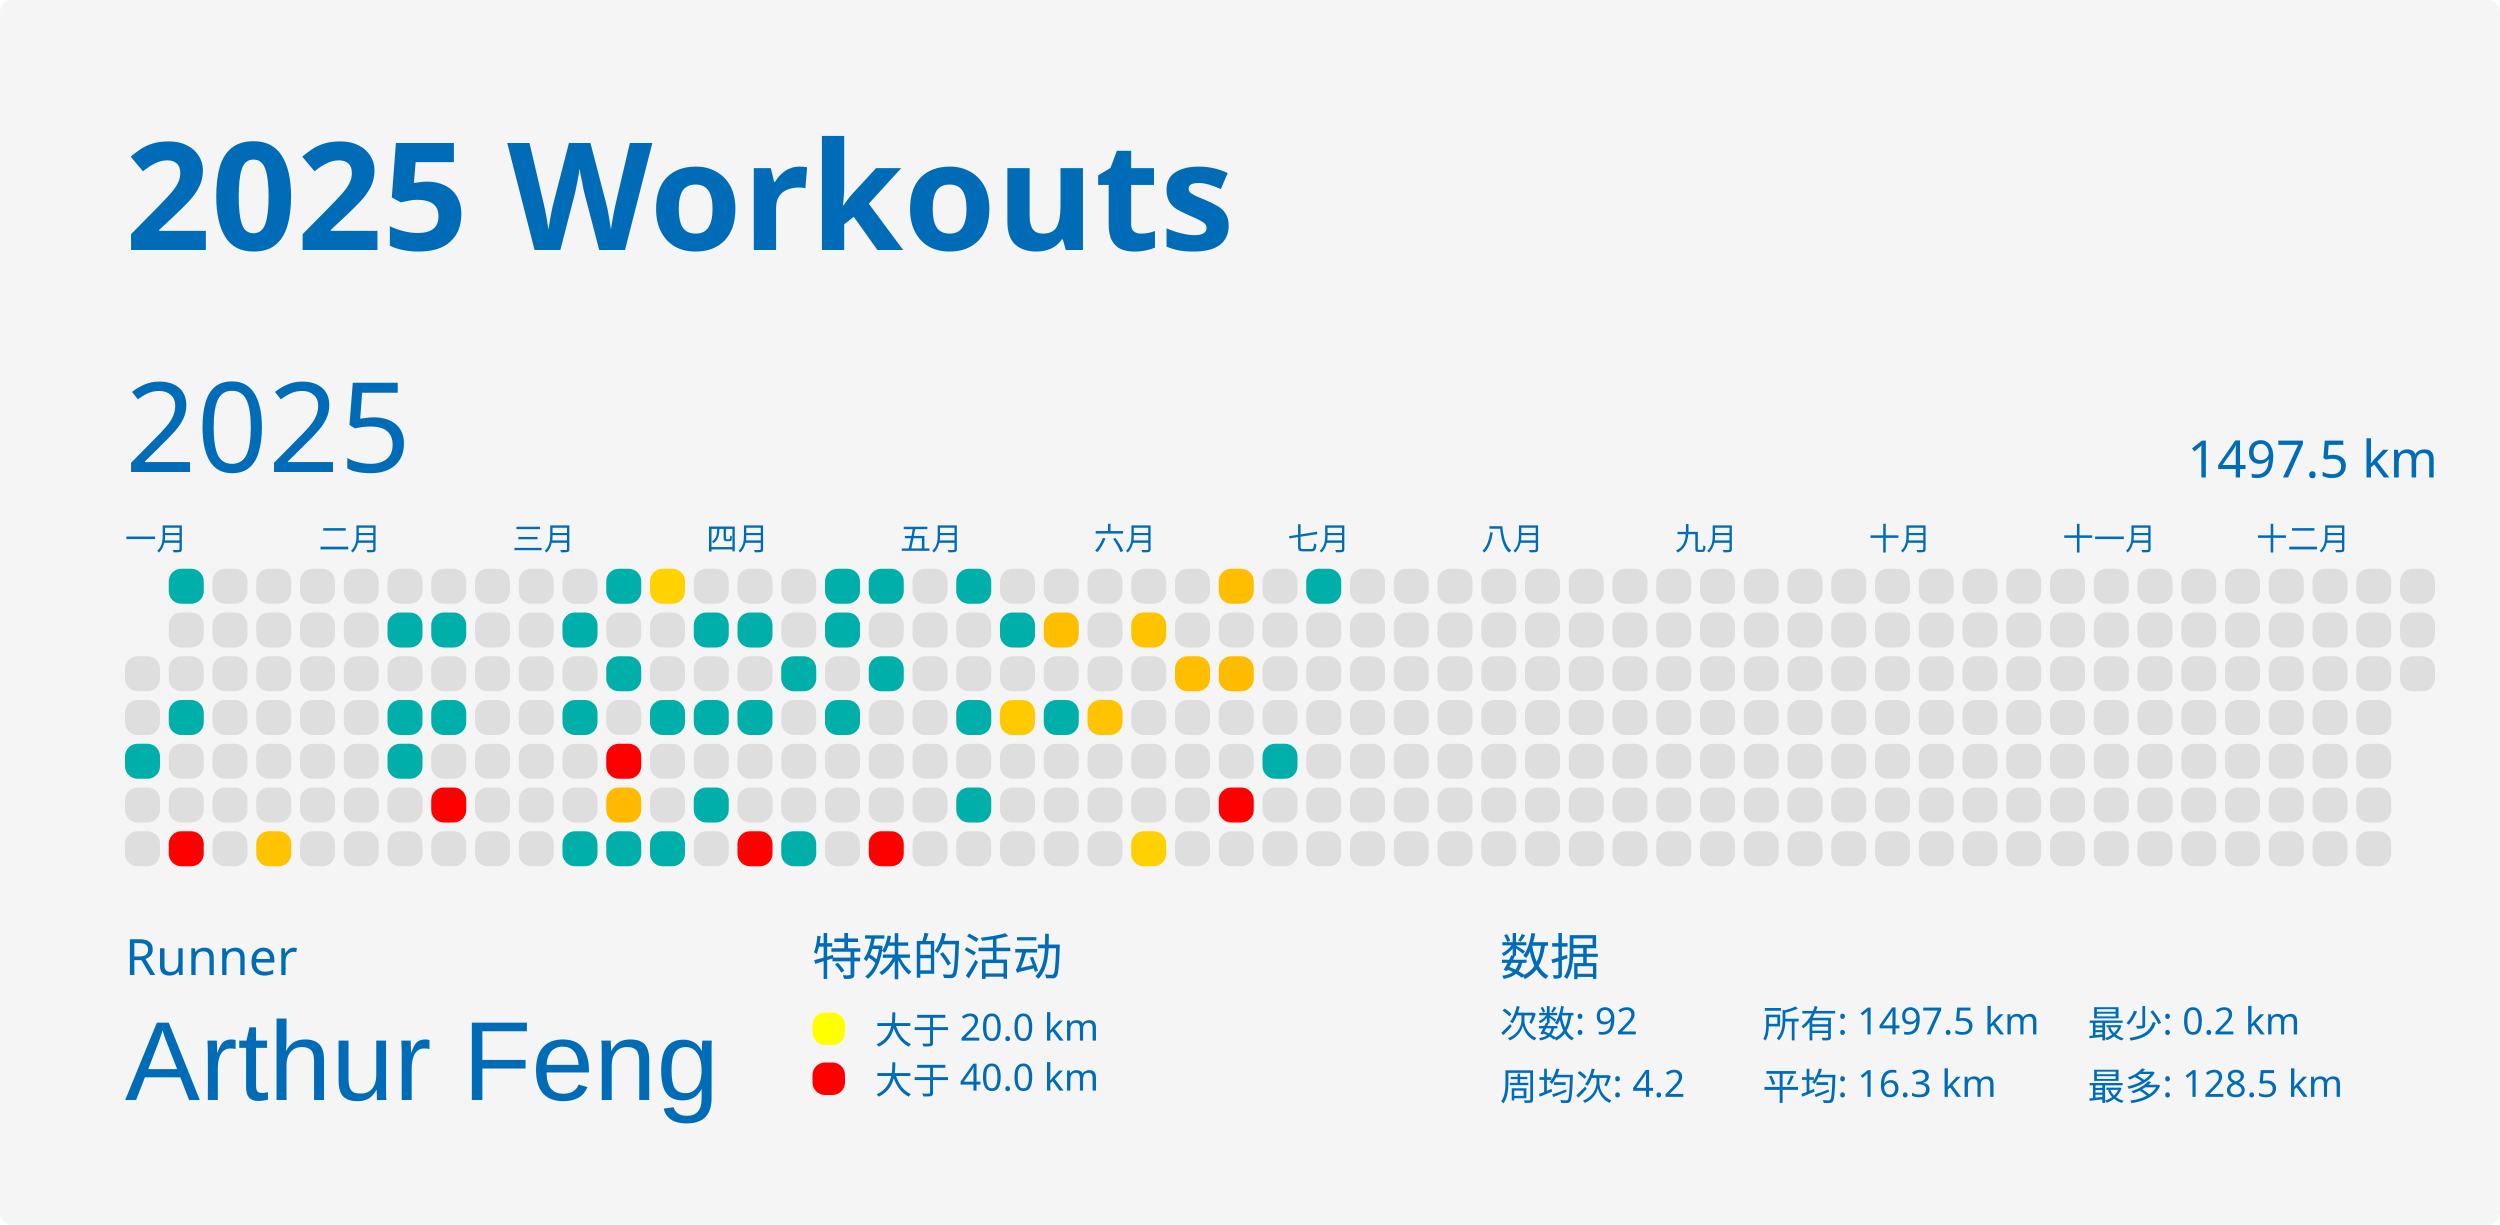
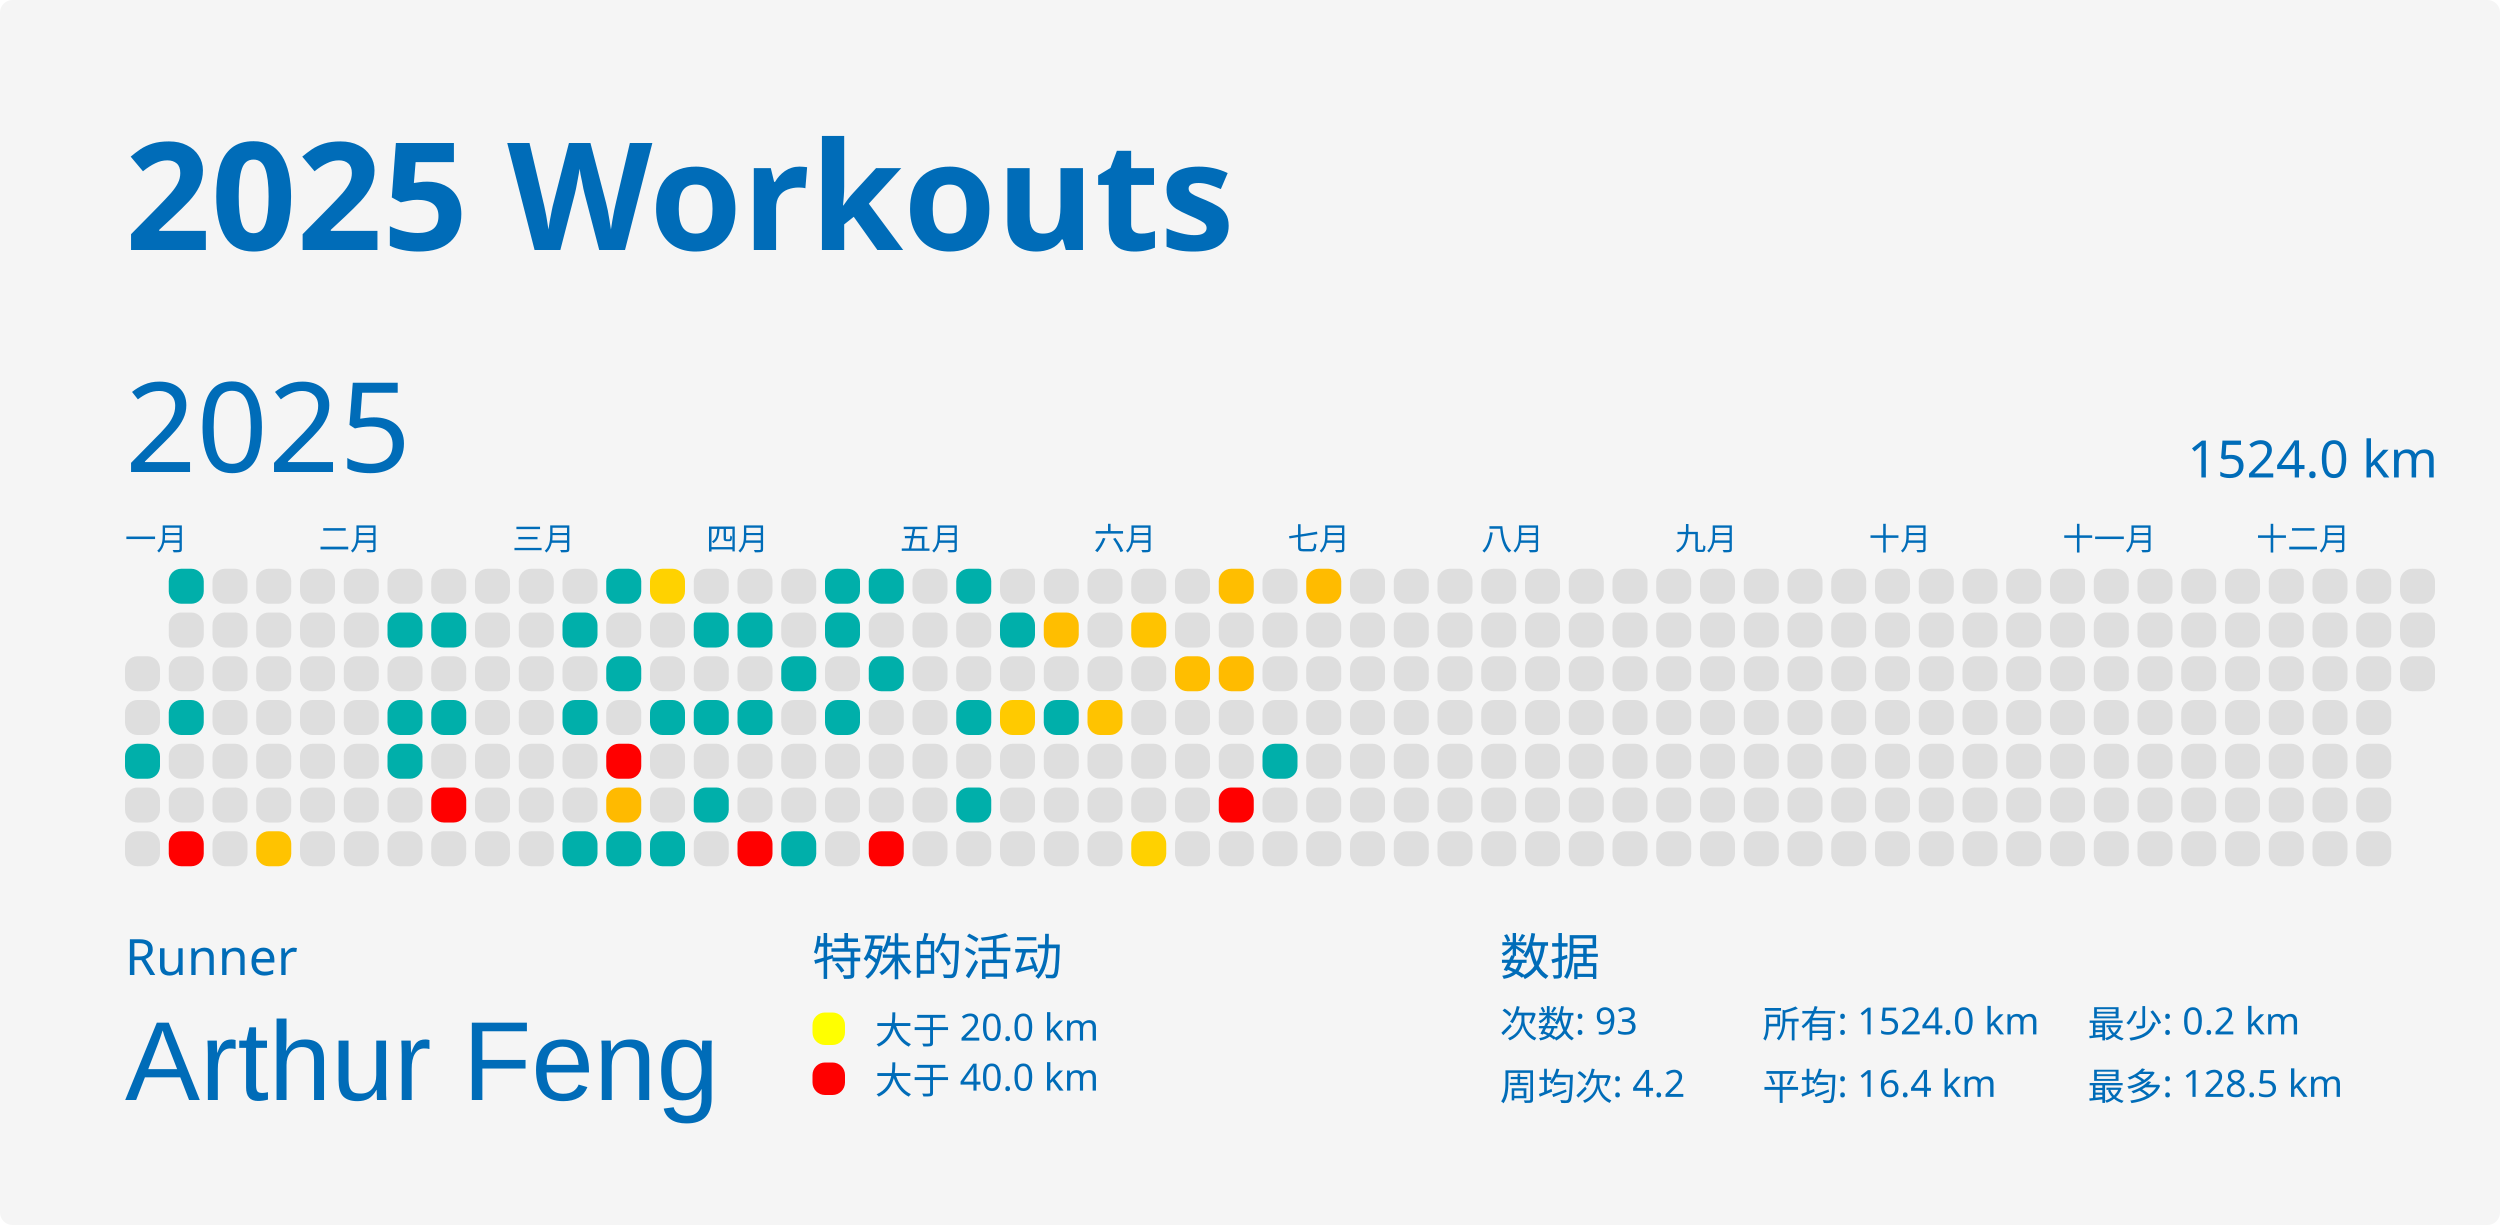
<svg xmlns="http://www.w3.org/2000/svg" baseProfile="full" height="98mm" version="1.1" viewBox="0,0,200,98" width="200mm">
  <defs />
  <rect fill="#f5f5f5" height="98" rx="1" ry="1" width="200" x="0" y="0" />
  <text fill="#006cb8" style="font-size:12px; font-family:MGI-Regular; font-weight:bold;" x="10" y="20">2025 Workouts</text>
  <text fill="#006cb8" style="font-size:4px; font-family:MGI-Regular" x="10" y="78">Runner</text>
  <text fill="#006cb8" style="font-size:9px; font-family:Arial" x="10" y="88">Arthur Feng</text>
  <text fill="#006cb8" style="font-size:4px; font-family:MGI-Regular" x="65" y="78">特殊的活动</text>
  <rect fill="yellow" height="2.6" rx="1" ry="1" width="2.6" x="65" y="81" />
  <text fill="#006cb8" style="font-size:3px; font-family:MGI-Regular" x="70" y="83.5">大于 20.0 km</text>
  <rect fill="red" height="2.6" rx="1" ry="1" width="2.6" x="65" y="85" />
  <text fill="#006cb8" style="font-size:3px; font-family:MGI-Regular" x="70" y="87.5">大于 40.0 km</text>
  <text fill="#006cb8" style="font-size:4px; font-family:MGI-Regular" x="120" y="78">数据</text>
-   <text fill="#006cb8" style="font-size:3px; font-family:MGI-Regular" x="120" y="83">次数: 92</text>
+   <text fill="#006cb8" style="font-size:3px; font-family:MGI-Regular" x="120" y="83">次数: 93</text>
  <text fill="#006cb8" style="font-size:3px; font-family:MGI-Regular" x="120" y="88">周均次: 4.2</text>
-   <text fill="#006cb8" style="font-size:3px; font-family:MGI-Regular" x="141" y="83">所有: 1497.5 km</text>
-   <text fill="#006cb8" style="font-size:3px; font-family:MGI-Regular" x="141" y="88">平均: 16.3 km</text>
+   <text fill="#006cb8" style="font-size:3px; font-family:MGI-Regular" x="141" y="83">所有: 1524.0 km</text>
+   <text fill="#006cb8" style="font-size:3px; font-family:MGI-Regular" x="141" y="88">平均: 16.4 km</text>
  <text fill="#006cb8" style="font-size:3px; font-family:MGI-Regular" x="167" y="83">最少: 0.2 km</text>
  <text fill="#006cb8" style="font-size:3px; font-family:MGI-Regular" x="167" y="88">最多: 128.5 km</text>
  <text dominant-baseline="hanging" fill="#006cb8" style="font-size:10.0px; font-family:MGI-Regular;" x="10" y="30">2025</text>
-   <text dominant-baseline="hanging" fill="#006cb8" style="font-size:4.125px; font-family:MGI-Regular;" x="175" y="35">1497.5 km</text>
+   <text dominant-baseline="hanging" fill="#006cb8" style="font-size:4.125px; font-family:MGI-Regular;" x="175" y="35">1524.0 km</text>
  <text fill="#006cb8" style="font-size:2.5px; font-family:MGI-Regular" x="10.0" y="44">一月</text>
  <text fill="#006cb8" style="font-size:2.5px; font-family:MGI-Regular" x="25.5" y="44">二月</text>
  <text fill="#006cb8" style="font-size:2.5px; font-family:MGI-Regular" x="41.0" y="44">三月</text>
  <text fill="#006cb8" style="font-size:2.5px; font-family:MGI-Regular" x="56.5" y="44">四月</text>
  <text fill="#006cb8" style="font-size:2.5px; font-family:MGI-Regular" x="72.0" y="44">五月</text>
  <text fill="#006cb8" style="font-size:2.5px; font-family:MGI-Regular" x="87.5" y="44">六月</text>
  <text fill="#006cb8" style="font-size:2.5px; font-family:MGI-Regular" x="103.0" y="44">七月</text>
  <text fill="#006cb8" style="font-size:2.5px; font-family:MGI-Regular" x="118.5" y="44">八月</text>
  <text fill="#006cb8" style="font-size:2.5px; font-family:MGI-Regular" x="134.0" y="44">九月</text>
  <text fill="#006cb8" style="font-size:2.5px; font-family:MGI-Regular" x="149.5" y="44">十月</text>
  <text fill="#006cb8" style="font-size:2.5px; font-family:MGI-Regular" x="165.0" y="44">十一月</text>
  <text fill="#006cb8" style="font-size:2.5px; font-family:MGI-Regular" x="180.5" y="44">十二月</text>
  <rect fill="#dedede" height="2.8" rx="1" ry="1" width="2.8" x="10.0" y="52.5" />
  <rect fill="#dedede" height="2.8" rx="1" ry="1" width="2.8" x="10.0" y="56.0" />
  <rect fill="#00afaa" height="2.8" rx="1" ry="1" width="2.8" x="10.0" y="59.5" />
  <rect fill="#dedede" height="2.8" rx="1" ry="1" width="2.8" x="10.0" y="63.0" />
  <rect fill="#dedede" height="2.8" rx="1" ry="1" width="2.8" x="10.0" y="66.5" />
  <rect fill="#00afaa" height="2.8" rx="1" ry="1" width="2.8" x="13.5" y="45.5" />
  <rect fill="#dedede" height="2.8" rx="1" ry="1" width="2.8" x="13.5" y="49.0" />
  <rect fill="#dedede" height="2.8" rx="1" ry="1" width="2.8" x="13.5" y="52.5" />
  <rect fill="#00afaa" height="2.8" rx="1" ry="1" width="2.8" x="13.5" y="56.0" />
  <rect fill="#dedede" height="2.8" rx="1" ry="1" width="2.8" x="13.5" y="59.5" />
  <rect fill="#dedede" height="2.8" rx="1" ry="1" width="2.8" x="13.5" y="63.0" />
  <rect fill="red" height="2.8" rx="1" ry="1" width="2.8" x="13.5" y="66.5" />
  <rect fill="#dedede" height="2.8" rx="1" ry="1" width="2.8" x="17.0" y="45.5" />
  <rect fill="#dedede" height="2.8" rx="1" ry="1" width="2.8" x="17.0" y="49.0" />
  <rect fill="#dedede" height="2.8" rx="1" ry="1" width="2.8" x="17.0" y="52.5" />
  <rect fill="#dedede" height="2.8" rx="1" ry="1" width="2.8" x="17.0" y="56.0" />
  <rect fill="#dedede" height="2.8" rx="1" ry="1" width="2.8" x="17.0" y="59.5" />
  <rect fill="#dedede" height="2.8" rx="1" ry="1" width="2.8" x="17.0" y="63.0" />
  <rect fill="#dedede" height="2.8" rx="1" ry="1" width="2.8" x="17.0" y="66.5" />
  <rect fill="#dedede" height="2.8" rx="1" ry="1" width="2.8" x="20.5" y="45.5" />
  <rect fill="#dedede" height="2.8" rx="1" ry="1" width="2.8" x="20.5" y="49.0" />
  <rect fill="#dedede" height="2.8" rx="1" ry="1" width="2.8" x="20.5" y="52.5" />
  <rect fill="#dedede" height="2.8" rx="1" ry="1" width="2.8" x="20.5" y="56.0" />
  <rect fill="#dedede" height="2.8" rx="1" ry="1" width="2.8" x="20.5" y="59.5" />
  <rect fill="#dedede" height="2.8" rx="1" ry="1" width="2.8" x="20.5" y="63.0" />
  <rect fill="#ffc300" height="2.8" rx="1" ry="1" width="2.8" x="20.5" y="66.5" />
  <rect fill="#dedede" height="2.8" rx="1" ry="1" width="2.8" x="24.0" y="45.5" />
  <rect fill="#dedede" height="2.8" rx="1" ry="1" width="2.8" x="24.0" y="49.0" />
  <rect fill="#dedede" height="2.8" rx="1" ry="1" width="2.8" x="24.0" y="52.5" />
  <rect fill="#dedede" height="2.8" rx="1" ry="1" width="2.8" x="24.0" y="56.0" />
  <rect fill="#dedede" height="2.8" rx="1" ry="1" width="2.8" x="24.0" y="59.5" />
  <rect fill="#dedede" height="2.8" rx="1" ry="1" width="2.8" x="24.0" y="63.0" />
  <rect fill="#dedede" height="2.8" rx="1" ry="1" width="2.8" x="24.0" y="66.5" />
  <rect fill="#dedede" height="2.8" rx="1" ry="1" width="2.8" x="27.5" y="45.5" />
  <rect fill="#dedede" height="2.8" rx="1" ry="1" width="2.8" x="27.5" y="49.0" />
  <rect fill="#dedede" height="2.8" rx="1" ry="1" width="2.8" x="27.5" y="52.5" />
  <rect fill="#dedede" height="2.8" rx="1" ry="1" width="2.8" x="27.5" y="56.0" />
  <rect fill="#dedede" height="2.8" rx="1" ry="1" width="2.8" x="27.5" y="59.5" />
  <rect fill="#dedede" height="2.8" rx="1" ry="1" width="2.8" x="27.5" y="63.0" />
  <rect fill="#dedede" height="2.8" rx="1" ry="1" width="2.8" x="27.5" y="66.5" />
  <rect fill="#dedede" height="2.8" rx="1" ry="1" width="2.8" x="31.0" y="45.5" />
  <rect fill="#00afaa" height="2.8" rx="1" ry="1" width="2.8" x="31.0" y="49.0" />
  <rect fill="#dedede" height="2.8" rx="1" ry="1" width="2.8" x="31.0" y="52.5" />
  <rect fill="#00afaa" height="2.8" rx="1" ry="1" width="2.8" x="31.0" y="56.0" />
  <rect fill="#00afaa" height="2.8" rx="1" ry="1" width="2.8" x="31.0" y="59.5" />
  <rect fill="#dedede" height="2.8" rx="1" ry="1" width="2.8" x="31.0" y="63.0" />
  <rect fill="#dedede" height="2.8" rx="1" ry="1" width="2.8" x="31.0" y="66.5" />
  <rect fill="#dedede" height="2.8" rx="1" ry="1" width="2.8" x="34.5" y="45.5" />
  <rect fill="#00afaa" height="2.8" rx="1" ry="1" width="2.8" x="34.5" y="49.0" />
  <rect fill="#dedede" height="2.8" rx="1" ry="1" width="2.8" x="34.5" y="52.5" />
  <rect fill="#00afaa" height="2.8" rx="1" ry="1" width="2.8" x="34.5" y="56.0" />
  <rect fill="#dedede" height="2.8" rx="1" ry="1" width="2.8" x="34.5" y="59.5" />
  <rect fill="red" height="2.8" rx="1" ry="1" width="2.8" x="34.5" y="63.0" />
  <rect fill="#dedede" height="2.8" rx="1" ry="1" width="2.8" x="34.5" y="66.5" />
  <rect fill="#dedede" height="2.8" rx="1" ry="1" width="2.8" x="38.0" y="45.5" />
  <rect fill="#dedede" height="2.8" rx="1" ry="1" width="2.8" x="38.0" y="49.0" />
  <rect fill="#dedede" height="2.8" rx="1" ry="1" width="2.8" x="38.0" y="52.5" />
  <rect fill="#dedede" height="2.8" rx="1" ry="1" width="2.8" x="38.0" y="56.0" />
  <rect fill="#dedede" height="2.8" rx="1" ry="1" width="2.8" x="38.0" y="59.5" />
  <rect fill="#dedede" height="2.8" rx="1" ry="1" width="2.8" x="38.0" y="63.0" />
  <rect fill="#dedede" height="2.8" rx="1" ry="1" width="2.8" x="38.0" y="66.5" />
  <rect fill="#dedede" height="2.8" rx="1" ry="1" width="2.8" x="41.5" y="45.5" />
  <rect fill="#dedede" height="2.8" rx="1" ry="1" width="2.8" x="41.5" y="49.0" />
  <rect fill="#dedede" height="2.8" rx="1" ry="1" width="2.8" x="41.5" y="52.5" />
  <rect fill="#dedede" height="2.8" rx="1" ry="1" width="2.8" x="41.5" y="56.0" />
  <rect fill="#dedede" height="2.8" rx="1" ry="1" width="2.8" x="41.5" y="59.5" />
  <rect fill="#dedede" height="2.8" rx="1" ry="1" width="2.8" x="41.5" y="63.0" />
  <rect fill="#dedede" height="2.8" rx="1" ry="1" width="2.8" x="41.5" y="66.5" />
  <rect fill="#dedede" height="2.8" rx="1" ry="1" width="2.8" x="45.0" y="45.5" />
  <rect fill="#00afaa" height="2.8" rx="1" ry="1" width="2.8" x="45.0" y="49.0" />
  <rect fill="#dedede" height="2.8" rx="1" ry="1" width="2.8" x="45.0" y="52.5" />
  <rect fill="#00afaa" height="2.8" rx="1" ry="1" width="2.8" x="45.0" y="56.0" />
  <rect fill="#dedede" height="2.8" rx="1" ry="1" width="2.8" x="45.0" y="59.5" />
  <rect fill="#dedede" height="2.8" rx="1" ry="1" width="2.8" x="45.0" y="63.0" />
  <rect fill="#00afaa" height="2.8" rx="1" ry="1" width="2.8" x="45.0" y="66.5" />
  <rect fill="#00afaa" height="2.8" rx="1" ry="1" width="2.8" x="48.5" y="45.5" />
  <rect fill="#dedede" height="2.8" rx="1" ry="1" width="2.8" x="48.5" y="49.0" />
  <rect fill="#00afaa" height="2.8" rx="1" ry="1" width="2.8" x="48.5" y="52.5" />
  <rect fill="#dedede" height="2.8" rx="1" ry="1" width="2.8" x="48.5" y="56.0" />
  <rect fill="red" height="2.8" rx="1" ry="1" width="2.8" x="48.5" y="59.5" />
  <rect fill="#ffba00" height="2.8" rx="1" ry="1" width="2.8" x="48.5" y="63.0" />
  <rect fill="#00afaa" height="2.8" rx="1" ry="1" width="2.8" x="48.5" y="66.5" />
  <rect fill="#ffd200" height="2.8" rx="1" ry="1" width="2.8" x="52.0" y="45.5" />
  <rect fill="#dedede" height="2.8" rx="1" ry="1" width="2.8" x="52.0" y="49.0" />
  <rect fill="#dedede" height="2.8" rx="1" ry="1" width="2.8" x="52.0" y="52.5" />
  <rect fill="#00afaa" height="2.8" rx="1" ry="1" width="2.8" x="52.0" y="56.0" />
  <rect fill="#dedede" height="2.8" rx="1" ry="1" width="2.8" x="52.0" y="59.5" />
  <rect fill="#dedede" height="2.8" rx="1" ry="1" width="2.8" x="52.0" y="63.0" />
  <rect fill="#00afaa" height="2.8" rx="1" ry="1" width="2.8" x="52.0" y="66.5" />
  <rect fill="#dedede" height="2.8" rx="1" ry="1" width="2.8" x="55.5" y="45.5" />
  <rect fill="#00afaa" height="2.8" rx="1" ry="1" width="2.8" x="55.5" y="49.0" />
  <rect fill="#dedede" height="2.8" rx="1" ry="1" width="2.8" x="55.5" y="52.5" />
  <rect fill="#00afaa" height="2.8" rx="1" ry="1" width="2.8" x="55.5" y="56.0" />
  <rect fill="#dedede" height="2.8" rx="1" ry="1" width="2.8" x="55.5" y="59.5" />
  <rect fill="#00afaa" height="2.8" rx="1" ry="1" width="2.8" x="55.5" y="63.0" />
  <rect fill="#dedede" height="2.8" rx="1" ry="1" width="2.8" x="55.5" y="66.5" />
  <rect fill="#dedede" height="2.8" rx="1" ry="1" width="2.8" x="59.0" y="45.5" />
  <rect fill="#00afaa" height="2.8" rx="1" ry="1" width="2.8" x="59.0" y="49.0" />
  <rect fill="#dedede" height="2.8" rx="1" ry="1" width="2.8" x="59.0" y="52.5" />
  <rect fill="#00afaa" height="2.8" rx="1" ry="1" width="2.8" x="59.0" y="56.0" />
  <rect fill="#dedede" height="2.8" rx="1" ry="1" width="2.8" x="59.0" y="59.5" />
  <rect fill="#dedede" height="2.8" rx="1" ry="1" width="2.8" x="59.0" y="63.0" />
  <rect fill="red" height="2.8" rx="1" ry="1" width="2.8" x="59.0" y="66.5" />
  <rect fill="#dedede" height="2.8" rx="1" ry="1" width="2.8" x="62.5" y="45.5" />
  <rect fill="#dedede" height="2.8" rx="1" ry="1" width="2.8" x="62.5" y="49.0" />
  <rect fill="#00afaa" height="2.8" rx="1" ry="1" width="2.8" x="62.5" y="52.5" />
  <rect fill="#dedede" height="2.8" rx="1" ry="1" width="2.8" x="62.5" y="56.0" />
  <rect fill="#dedede" height="2.8" rx="1" ry="1" width="2.8" x="62.5" y="59.5" />
  <rect fill="#dedede" height="2.8" rx="1" ry="1" width="2.8" x="62.5" y="63.0" />
  <rect fill="#00afaa" height="2.8" rx="1" ry="1" width="2.8" x="62.5" y="66.5" />
  <rect fill="#00afaa" height="2.8" rx="1" ry="1" width="2.8" x="66.0" y="45.5" />
  <rect fill="#00afaa" height="2.8" rx="1" ry="1" width="2.8" x="66.0" y="49.0" />
  <rect fill="#dedede" height="2.8" rx="1" ry="1" width="2.8" x="66.0" y="52.5" />
  <rect fill="#00afaa" height="2.8" rx="1" ry="1" width="2.8" x="66.0" y="56.0" />
  <rect fill="#dedede" height="2.8" rx="1" ry="1" width="2.8" x="66.0" y="59.5" />
  <rect fill="#dedede" height="2.8" rx="1" ry="1" width="2.8" x="66.0" y="63.0" />
  <rect fill="#dedede" height="2.8" rx="1" ry="1" width="2.8" x="66.0" y="66.5" />
  <rect fill="#00afaa" height="2.8" rx="1" ry="1" width="2.8" x="69.5" y="45.5" />
  <rect fill="#dedede" height="2.8" rx="1" ry="1" width="2.8" x="69.5" y="49.0" />
  <rect fill="#00afaa" height="2.8" rx="1" ry="1" width="2.8" x="69.5" y="52.5" />
  <rect fill="#dedede" height="2.8" rx="1" ry="1" width="2.8" x="69.5" y="56.0" />
  <rect fill="#dedede" height="2.8" rx="1" ry="1" width="2.8" x="69.5" y="59.5" />
  <rect fill="#dedede" height="2.8" rx="1" ry="1" width="2.8" x="69.5" y="63.0" />
  <rect fill="red" height="2.8" rx="1" ry="1" width="2.8" x="69.5" y="66.5" />
  <rect fill="#dedede" height="2.8" rx="1" ry="1" width="2.8" x="73.0" y="45.5" />
  <rect fill="#dedede" height="2.8" rx="1" ry="1" width="2.8" x="73.0" y="49.0" />
  <rect fill="#dedede" height="2.8" rx="1" ry="1" width="2.8" x="73.0" y="52.5" />
  <rect fill="#dedede" height="2.8" rx="1" ry="1" width="2.8" x="73.0" y="56.0" />
  <rect fill="#dedede" height="2.8" rx="1" ry="1" width="2.8" x="73.0" y="59.5" />
  <rect fill="#dedede" height="2.8" rx="1" ry="1" width="2.8" x="73.0" y="63.0" />
  <rect fill="#dedede" height="2.8" rx="1" ry="1" width="2.8" x="73.0" y="66.5" />
  <rect fill="#00afaa" height="2.8" rx="1" ry="1" width="2.8" x="76.5" y="45.5" />
  <rect fill="#dedede" height="2.8" rx="1" ry="1" width="2.8" x="76.5" y="49.0" />
  <rect fill="#dedede" height="2.8" rx="1" ry="1" width="2.8" x="76.5" y="52.5" />
  <rect fill="#00afaa" height="2.8" rx="1" ry="1" width="2.8" x="76.5" y="56.0" />
  <rect fill="#dedede" height="2.8" rx="1" ry="1" width="2.8" x="76.5" y="59.5" />
  <rect fill="#00afaa" height="2.8" rx="1" ry="1" width="2.8" x="76.5" y="63.0" />
  <rect fill="#dedede" height="2.8" rx="1" ry="1" width="2.8" x="76.5" y="66.5" />
  <rect fill="#dedede" height="2.8" rx="1" ry="1" width="2.8" x="80.0" y="45.5" />
  <rect fill="#00afaa" height="2.8" rx="1" ry="1" width="2.8" x="80.0" y="49.0" />
  <rect fill="#dedede" height="2.8" rx="1" ry="1" width="2.8" x="80.0" y="52.5" />
  <rect fill="#ffca00" height="2.8" rx="1" ry="1" width="2.8" x="80.0" y="56.0" />
  <rect fill="#dedede" height="2.8" rx="1" ry="1" width="2.8" x="80.0" y="59.5" />
  <rect fill="#dedede" height="2.8" rx="1" ry="1" width="2.8" x="80.0" y="63.0" />
  <rect fill="#dedede" height="2.8" rx="1" ry="1" width="2.8" x="80.0" y="66.5" />
  <rect fill="#dedede" height="2.8" rx="1" ry="1" width="2.8" x="83.5" y="45.5" />
  <rect fill="#ffbe00" height="2.8" rx="1" ry="1" width="2.8" x="83.5" y="49.0" />
  <rect fill="#dedede" height="2.8" rx="1" ry="1" width="2.8" x="83.5" y="52.5" />
  <rect fill="#00afaa" height="2.8" rx="1" ry="1" width="2.8" x="83.5" y="56.0" />
  <rect fill="#dedede" height="2.8" rx="1" ry="1" width="2.8" x="83.5" y="59.5" />
  <rect fill="#dedede" height="2.8" rx="1" ry="1" width="2.8" x="83.5" y="63.0" />
  <rect fill="#dedede" height="2.8" rx="1" ry="1" width="2.8" x="83.5" y="66.5" />
  <rect fill="#dedede" height="2.8" rx="1" ry="1" width="2.8" x="87.0" y="45.5" />
  <rect fill="#dedede" height="2.8" rx="1" ry="1" width="2.8" x="87.0" y="49.0" />
  <rect fill="#dedede" height="2.8" rx="1" ry="1" width="2.8" x="87.0" y="52.5" />
  <rect fill="#ffc300" height="2.8" rx="1" ry="1" width="2.8" x="87.0" y="56.0" />
  <rect fill="#dedede" height="2.8" rx="1" ry="1" width="2.8" x="87.0" y="59.5" />
  <rect fill="#dedede" height="2.8" rx="1" ry="1" width="2.8" x="87.0" y="63.0" />
  <rect fill="#dedede" height="2.8" rx="1" ry="1" width="2.8" x="87.0" y="66.5" />
  <rect fill="#dedede" height="2.8" rx="1" ry="1" width="2.8" x="90.5" y="45.5" />
  <rect fill="#ffc300" height="2.8" rx="1" ry="1" width="2.8" x="90.5" y="49.0" />
  <rect fill="#dedede" height="2.8" rx="1" ry="1" width="2.8" x="90.5" y="52.5" />
  <rect fill="#dedede" height="2.8" rx="1" ry="1" width="2.8" x="90.5" y="56.0" />
  <rect fill="#dedede" height="2.8" rx="1" ry="1" width="2.8" x="90.5" y="59.5" />
  <rect fill="#dedede" height="2.8" rx="1" ry="1" width="2.8" x="90.5" y="63.0" />
  <rect fill="#ffd100" height="2.8" rx="1" ry="1" width="2.8" x="90.5" y="66.5" />
  <rect fill="#dedede" height="2.8" rx="1" ry="1" width="2.8" x="94.0" y="45.5" />
  <rect fill="#dedede" height="2.8" rx="1" ry="1" width="2.8" x="94.0" y="49.0" />
  <rect fill="#ffbe00" height="2.8" rx="1" ry="1" width="2.8" x="94.0" y="52.5" />
  <rect fill="#dedede" height="2.8" rx="1" ry="1" width="2.8" x="94.0" y="56.0" />
  <rect fill="#dedede" height="2.8" rx="1" ry="1" width="2.8" x="94.0" y="59.5" />
  <rect fill="#dedede" height="2.8" rx="1" ry="1" width="2.8" x="94.0" y="63.0" />
  <rect fill="#dedede" height="2.8" rx="1" ry="1" width="2.8" x="94.0" y="66.5" />
  <rect fill="#ffbe00" height="2.8" rx="1" ry="1" width="2.8" x="97.5" y="45.5" />
  <rect fill="#dedede" height="2.8" rx="1" ry="1" width="2.8" x="97.5" y="49.0" />
  <rect fill="#ffbb00" height="2.8" rx="1" ry="1" width="2.8" x="97.5" y="52.5" />
  <rect fill="#dedede" height="2.8" rx="1" ry="1" width="2.8" x="97.5" y="56.0" />
  <rect fill="#dedede" height="2.8" rx="1" ry="1" width="2.8" x="97.5" y="59.5" />
  <rect fill="red" height="2.8" rx="1" ry="1" width="2.8" x="97.5" y="63.0" />
  <rect fill="#dedede" height="2.8" rx="1" ry="1" width="2.8" x="97.5" y="66.5" />
  <rect fill="#dedede" height="2.8" rx="1" ry="1" width="2.8" x="101.0" y="45.5" />
  <rect fill="#dedede" height="2.8" rx="1" ry="1" width="2.8" x="101.0" y="49.0" />
  <rect fill="#dedede" height="2.8" rx="1" ry="1" width="2.8" x="101.0" y="52.5" />
  <rect fill="#dedede" height="2.8" rx="1" ry="1" width="2.8" x="101.0" y="56.0" />
  <rect fill="#00afaa" height="2.8" rx="1" ry="1" width="2.8" x="101.0" y="59.5" />
  <rect fill="#dedede" height="2.8" rx="1" ry="1" width="2.8" x="101.0" y="63.0" />
  <rect fill="#dedede" height="2.8" rx="1" ry="1" width="2.8" x="101.0" y="66.5" />
-   <rect fill="#00afaa" height="2.8" rx="1" ry="1" width="2.8" x="104.5" y="45.5" />
+   <rect fill="#ffbb00" height="2.8" rx="1" ry="1" width="2.8" x="104.5" y="45.5" />
  <rect fill="#dedede" height="2.8" rx="1" ry="1" width="2.8" x="104.5" y="49.0" />
  <rect fill="#dedede" height="2.8" rx="1" ry="1" width="2.8" x="104.5" y="52.5" />
  <rect fill="#dedede" height="2.8" rx="1" ry="1" width="2.8" x="104.5" y="56.0" />
  <rect fill="#dedede" height="2.8" rx="1" ry="1" width="2.8" x="104.5" y="59.5" />
  <rect fill="#dedede" height="2.8" rx="1" ry="1" width="2.8" x="104.5" y="63.0" />
  <rect fill="#dedede" height="2.8" rx="1" ry="1" width="2.8" x="104.5" y="66.5" />
  <rect fill="#dedede" height="2.8" rx="1" ry="1" width="2.8" x="108.0" y="45.5" />
  <rect fill="#dedede" height="2.8" rx="1" ry="1" width="2.8" x="108.0" y="49.0" />
  <rect fill="#dedede" height="2.8" rx="1" ry="1" width="2.8" x="108.0" y="52.5" />
  <rect fill="#dedede" height="2.8" rx="1" ry="1" width="2.8" x="108.0" y="56.0" />
  <rect fill="#dedede" height="2.8" rx="1" ry="1" width="2.8" x="108.0" y="59.5" />
  <rect fill="#dedede" height="2.8" rx="1" ry="1" width="2.8" x="108.0" y="63.0" />
  <rect fill="#dedede" height="2.8" rx="1" ry="1" width="2.8" x="108.0" y="66.5" />
  <rect fill="#dedede" height="2.8" rx="1" ry="1" width="2.8" x="111.5" y="45.5" />
  <rect fill="#dedede" height="2.8" rx="1" ry="1" width="2.8" x="111.5" y="49.0" />
  <rect fill="#dedede" height="2.8" rx="1" ry="1" width="2.8" x="111.5" y="52.5" />
  <rect fill="#dedede" height="2.8" rx="1" ry="1" width="2.8" x="111.5" y="56.0" />
  <rect fill="#dedede" height="2.8" rx="1" ry="1" width="2.8" x="111.5" y="59.5" />
  <rect fill="#dedede" height="2.8" rx="1" ry="1" width="2.8" x="111.5" y="63.0" />
  <rect fill="#dedede" height="2.8" rx="1" ry="1" width="2.8" x="111.5" y="66.5" />
  <rect fill="#dedede" height="2.8" rx="1" ry="1" width="2.8" x="115.0" y="45.5" />
  <rect fill="#dedede" height="2.8" rx="1" ry="1" width="2.8" x="115.0" y="49.0" />
  <rect fill="#dedede" height="2.8" rx="1" ry="1" width="2.8" x="115.0" y="52.5" />
  <rect fill="#dedede" height="2.8" rx="1" ry="1" width="2.8" x="115.0" y="56.0" />
  <rect fill="#dedede" height="2.8" rx="1" ry="1" width="2.8" x="115.0" y="59.5" />
  <rect fill="#dedede" height="2.8" rx="1" ry="1" width="2.8" x="115.0" y="63.0" />
  <rect fill="#dedede" height="2.8" rx="1" ry="1" width="2.8" x="115.0" y="66.5" />
  <rect fill="#dedede" height="2.8" rx="1" ry="1" width="2.8" x="118.5" y="45.5" />
  <rect fill="#dedede" height="2.8" rx="1" ry="1" width="2.8" x="118.5" y="49.0" />
  <rect fill="#dedede" height="2.8" rx="1" ry="1" width="2.8" x="118.5" y="52.5" />
  <rect fill="#dedede" height="2.8" rx="1" ry="1" width="2.8" x="118.5" y="56.0" />
  <rect fill="#dedede" height="2.8" rx="1" ry="1" width="2.8" x="118.5" y="59.5" />
  <rect fill="#dedede" height="2.8" rx="1" ry="1" width="2.8" x="118.5" y="63.0" />
  <rect fill="#dedede" height="2.8" rx="1" ry="1" width="2.8" x="118.5" y="66.5" />
  <rect fill="#dedede" height="2.8" rx="1" ry="1" width="2.8" x="122.0" y="45.5" />
  <rect fill="#dedede" height="2.8" rx="1" ry="1" width="2.8" x="122.0" y="49.0" />
  <rect fill="#dedede" height="2.8" rx="1" ry="1" width="2.8" x="122.0" y="52.5" />
  <rect fill="#dedede" height="2.8" rx="1" ry="1" width="2.8" x="122.0" y="56.0" />
  <rect fill="#dedede" height="2.8" rx="1" ry="1" width="2.8" x="122.0" y="59.5" />
  <rect fill="#dedede" height="2.8" rx="1" ry="1" width="2.8" x="122.0" y="63.0" />
  <rect fill="#dedede" height="2.8" rx="1" ry="1" width="2.8" x="122.0" y="66.5" />
  <rect fill="#dedede" height="2.8" rx="1" ry="1" width="2.8" x="125.5" y="45.5" />
  <rect fill="#dedede" height="2.8" rx="1" ry="1" width="2.8" x="125.5" y="49.0" />
  <rect fill="#dedede" height="2.8" rx="1" ry="1" width="2.8" x="125.5" y="52.5" />
  <rect fill="#dedede" height="2.8" rx="1" ry="1" width="2.8" x="125.5" y="56.0" />
  <rect fill="#dedede" height="2.8" rx="1" ry="1" width="2.8" x="125.5" y="59.5" />
  <rect fill="#dedede" height="2.8" rx="1" ry="1" width="2.8" x="125.5" y="63.0" />
  <rect fill="#dedede" height="2.8" rx="1" ry="1" width="2.8" x="125.5" y="66.5" />
  <rect fill="#dedede" height="2.8" rx="1" ry="1" width="2.8" x="129.0" y="45.5" />
  <rect fill="#dedede" height="2.8" rx="1" ry="1" width="2.8" x="129.0" y="49.0" />
  <rect fill="#dedede" height="2.8" rx="1" ry="1" width="2.8" x="129.0" y="52.5" />
  <rect fill="#dedede" height="2.8" rx="1" ry="1" width="2.8" x="129.0" y="56.0" />
  <rect fill="#dedede" height="2.8" rx="1" ry="1" width="2.8" x="129.0" y="59.5" />
  <rect fill="#dedede" height="2.8" rx="1" ry="1" width="2.8" x="129.0" y="63.0" />
  <rect fill="#dedede" height="2.8" rx="1" ry="1" width="2.8" x="129.0" y="66.5" />
  <rect fill="#dedede" height="2.8" rx="1" ry="1" width="2.8" x="132.5" y="45.5" />
  <rect fill="#dedede" height="2.8" rx="1" ry="1" width="2.8" x="132.5" y="49.0" />
  <rect fill="#dedede" height="2.8" rx="1" ry="1" width="2.8" x="132.5" y="52.5" />
  <rect fill="#dedede" height="2.8" rx="1" ry="1" width="2.8" x="132.5" y="56.0" />
  <rect fill="#dedede" height="2.8" rx="1" ry="1" width="2.8" x="132.5" y="59.5" />
  <rect fill="#dedede" height="2.8" rx="1" ry="1" width="2.8" x="132.5" y="63.0" />
  <rect fill="#dedede" height="2.8" rx="1" ry="1" width="2.8" x="132.5" y="66.5" />
  <rect fill="#dedede" height="2.8" rx="1" ry="1" width="2.8" x="136.0" y="45.5" />
  <rect fill="#dedede" height="2.8" rx="1" ry="1" width="2.8" x="136.0" y="49.0" />
  <rect fill="#dedede" height="2.8" rx="1" ry="1" width="2.8" x="136.0" y="52.5" />
  <rect fill="#dedede" height="2.8" rx="1" ry="1" width="2.8" x="136.0" y="56.0" />
  <rect fill="#dedede" height="2.8" rx="1" ry="1" width="2.8" x="136.0" y="59.5" />
  <rect fill="#dedede" height="2.8" rx="1" ry="1" width="2.8" x="136.0" y="63.0" />
  <rect fill="#dedede" height="2.8" rx="1" ry="1" width="2.8" x="136.0" y="66.5" />
  <rect fill="#dedede" height="2.8" rx="1" ry="1" width="2.8" x="139.5" y="45.5" />
  <rect fill="#dedede" height="2.8" rx="1" ry="1" width="2.8" x="139.5" y="49.0" />
  <rect fill="#dedede" height="2.8" rx="1" ry="1" width="2.8" x="139.5" y="52.5" />
  <rect fill="#dedede" height="2.8" rx="1" ry="1" width="2.8" x="139.5" y="56.0" />
  <rect fill="#dedede" height="2.8" rx="1" ry="1" width="2.8" x="139.5" y="59.5" />
  <rect fill="#dedede" height="2.8" rx="1" ry="1" width="2.8" x="139.5" y="63.0" />
  <rect fill="#dedede" height="2.8" rx="1" ry="1" width="2.8" x="139.5" y="66.5" />
  <rect fill="#dedede" height="2.8" rx="1" ry="1" width="2.8" x="143.0" y="45.5" />
  <rect fill="#dedede" height="2.8" rx="1" ry="1" width="2.8" x="143.0" y="49.0" />
  <rect fill="#dedede" height="2.8" rx="1" ry="1" width="2.8" x="143.0" y="52.5" />
  <rect fill="#dedede" height="2.8" rx="1" ry="1" width="2.8" x="143.0" y="56.0" />
  <rect fill="#dedede" height="2.8" rx="1" ry="1" width="2.8" x="143.0" y="59.5" />
  <rect fill="#dedede" height="2.8" rx="1" ry="1" width="2.8" x="143.0" y="63.0" />
  <rect fill="#dedede" height="2.8" rx="1" ry="1" width="2.8" x="143.0" y="66.5" />
  <rect fill="#dedede" height="2.8" rx="1" ry="1" width="2.8" x="146.5" y="45.5" />
  <rect fill="#dedede" height="2.8" rx="1" ry="1" width="2.8" x="146.5" y="49.0" />
  <rect fill="#dedede" height="2.8" rx="1" ry="1" width="2.8" x="146.5" y="52.5" />
  <rect fill="#dedede" height="2.8" rx="1" ry="1" width="2.8" x="146.5" y="56.0" />
  <rect fill="#dedede" height="2.8" rx="1" ry="1" width="2.8" x="146.5" y="59.5" />
  <rect fill="#dedede" height="2.8" rx="1" ry="1" width="2.8" x="146.5" y="63.0" />
  <rect fill="#dedede" height="2.8" rx="1" ry="1" width="2.8" x="146.5" y="66.5" />
  <rect fill="#dedede" height="2.8" rx="1" ry="1" width="2.8" x="150.0" y="45.5" />
  <rect fill="#dedede" height="2.8" rx="1" ry="1" width="2.8" x="150.0" y="49.0" />
  <rect fill="#dedede" height="2.8" rx="1" ry="1" width="2.8" x="150.0" y="52.5" />
  <rect fill="#dedede" height="2.8" rx="1" ry="1" width="2.8" x="150.0" y="56.0" />
  <rect fill="#dedede" height="2.8" rx="1" ry="1" width="2.8" x="150.0" y="59.5" />
  <rect fill="#dedede" height="2.8" rx="1" ry="1" width="2.8" x="150.0" y="63.0" />
  <rect fill="#dedede" height="2.8" rx="1" ry="1" width="2.8" x="150.0" y="66.5" />
  <rect fill="#dedede" height="2.8" rx="1" ry="1" width="2.8" x="153.5" y="45.5" />
  <rect fill="#dedede" height="2.8" rx="1" ry="1" width="2.8" x="153.5" y="49.0" />
  <rect fill="#dedede" height="2.8" rx="1" ry="1" width="2.8" x="153.5" y="52.5" />
  <rect fill="#dedede" height="2.8" rx="1" ry="1" width="2.8" x="153.5" y="56.0" />
  <rect fill="#dedede" height="2.8" rx="1" ry="1" width="2.8" x="153.5" y="59.5" />
  <rect fill="#dedede" height="2.8" rx="1" ry="1" width="2.8" x="153.5" y="63.0" />
  <rect fill="#dedede" height="2.8" rx="1" ry="1" width="2.8" x="153.5" y="66.5" />
  <rect fill="#dedede" height="2.8" rx="1" ry="1" width="2.8" x="157.0" y="45.5" />
  <rect fill="#dedede" height="2.8" rx="1" ry="1" width="2.8" x="157.0" y="49.0" />
  <rect fill="#dedede" height="2.8" rx="1" ry="1" width="2.8" x="157.0" y="52.5" />
  <rect fill="#dedede" height="2.8" rx="1" ry="1" width="2.8" x="157.0" y="56.0" />
  <rect fill="#dedede" height="2.8" rx="1" ry="1" width="2.8" x="157.0" y="59.5" />
  <rect fill="#dedede" height="2.8" rx="1" ry="1" width="2.8" x="157.0" y="63.0" />
  <rect fill="#dedede" height="2.8" rx="1" ry="1" width="2.8" x="157.0" y="66.5" />
  <rect fill="#dedede" height="2.8" rx="1" ry="1" width="2.8" x="160.5" y="45.5" />
  <rect fill="#dedede" height="2.8" rx="1" ry="1" width="2.8" x="160.5" y="49.0" />
  <rect fill="#dedede" height="2.8" rx="1" ry="1" width="2.8" x="160.5" y="52.5" />
  <rect fill="#dedede" height="2.8" rx="1" ry="1" width="2.8" x="160.5" y="56.0" />
  <rect fill="#dedede" height="2.8" rx="1" ry="1" width="2.8" x="160.5" y="59.5" />
  <rect fill="#dedede" height="2.8" rx="1" ry="1" width="2.8" x="160.5" y="63.0" />
  <rect fill="#dedede" height="2.8" rx="1" ry="1" width="2.8" x="160.5" y="66.5" />
  <rect fill="#dedede" height="2.8" rx="1" ry="1" width="2.8" x="164.0" y="45.5" />
  <rect fill="#dedede" height="2.8" rx="1" ry="1" width="2.8" x="164.0" y="49.0" />
  <rect fill="#dedede" height="2.8" rx="1" ry="1" width="2.8" x="164.0" y="52.5" />
  <rect fill="#dedede" height="2.8" rx="1" ry="1" width="2.8" x="164.0" y="56.0" />
  <rect fill="#dedede" height="2.8" rx="1" ry="1" width="2.8" x="164.0" y="59.5" />
  <rect fill="#dedede" height="2.8" rx="1" ry="1" width="2.8" x="164.0" y="63.0" />
  <rect fill="#dedede" height="2.8" rx="1" ry="1" width="2.8" x="164.0" y="66.5" />
  <rect fill="#dedede" height="2.8" rx="1" ry="1" width="2.8" x="167.5" y="45.5" />
  <rect fill="#dedede" height="2.8" rx="1" ry="1" width="2.8" x="167.5" y="49.0" />
  <rect fill="#dedede" height="2.8" rx="1" ry="1" width="2.8" x="167.5" y="52.5" />
  <rect fill="#dedede" height="2.8" rx="1" ry="1" width="2.8" x="167.5" y="56.0" />
  <rect fill="#dedede" height="2.8" rx="1" ry="1" width="2.8" x="167.5" y="59.5" />
  <rect fill="#dedede" height="2.8" rx="1" ry="1" width="2.8" x="167.5" y="63.0" />
  <rect fill="#dedede" height="2.8" rx="1" ry="1" width="2.8" x="167.5" y="66.5" />
  <rect fill="#dedede" height="2.8" rx="1" ry="1" width="2.8" x="171.0" y="45.5" />
  <rect fill="#dedede" height="2.8" rx="1" ry="1" width="2.8" x="171.0" y="49.0" />
  <rect fill="#dedede" height="2.8" rx="1" ry="1" width="2.8" x="171.0" y="52.5" />
  <rect fill="#dedede" height="2.8" rx="1" ry="1" width="2.8" x="171.0" y="56.0" />
  <rect fill="#dedede" height="2.8" rx="1" ry="1" width="2.8" x="171.0" y="59.5" />
  <rect fill="#dedede" height="2.8" rx="1" ry="1" width="2.8" x="171.0" y="63.0" />
  <rect fill="#dedede" height="2.8" rx="1" ry="1" width="2.8" x="171.0" y="66.5" />
  <rect fill="#dedede" height="2.8" rx="1" ry="1" width="2.8" x="174.5" y="45.5" />
  <rect fill="#dedede" height="2.8" rx="1" ry="1" width="2.8" x="174.5" y="49.0" />
  <rect fill="#dedede" height="2.8" rx="1" ry="1" width="2.8" x="174.5" y="52.5" />
  <rect fill="#dedede" height="2.8" rx="1" ry="1" width="2.8" x="174.5" y="56.0" />
  <rect fill="#dedede" height="2.8" rx="1" ry="1" width="2.8" x="174.5" y="59.5" />
  <rect fill="#dedede" height="2.8" rx="1" ry="1" width="2.8" x="174.5" y="63.0" />
  <rect fill="#dedede" height="2.8" rx="1" ry="1" width="2.8" x="174.5" y="66.5" />
  <rect fill="#dedede" height="2.8" rx="1" ry="1" width="2.8" x="178.0" y="45.5" />
  <rect fill="#dedede" height="2.8" rx="1" ry="1" width="2.8" x="178.0" y="49.0" />
  <rect fill="#dedede" height="2.8" rx="1" ry="1" width="2.8" x="178.0" y="52.5" />
  <rect fill="#dedede" height="2.8" rx="1" ry="1" width="2.8" x="178.0" y="56.0" />
  <rect fill="#dedede" height="2.8" rx="1" ry="1" width="2.8" x="178.0" y="59.5" />
  <rect fill="#dedede" height="2.8" rx="1" ry="1" width="2.8" x="178.0" y="63.0" />
  <rect fill="#dedede" height="2.8" rx="1" ry="1" width="2.8" x="178.0" y="66.5" />
  <rect fill="#dedede" height="2.8" rx="1" ry="1" width="2.8" x="181.5" y="45.5" />
  <rect fill="#dedede" height="2.8" rx="1" ry="1" width="2.8" x="181.5" y="49.0" />
  <rect fill="#dedede" height="2.8" rx="1" ry="1" width="2.8" x="181.5" y="52.5" />
  <rect fill="#dedede" height="2.8" rx="1" ry="1" width="2.8" x="181.5" y="56.0" />
  <rect fill="#dedede" height="2.8" rx="1" ry="1" width="2.8" x="181.5" y="59.5" />
  <rect fill="#dedede" height="2.8" rx="1" ry="1" width="2.8" x="181.5" y="63.0" />
  <rect fill="#dedede" height="2.8" rx="1" ry="1" width="2.8" x="181.5" y="66.5" />
  <rect fill="#dedede" height="2.8" rx="1" ry="1" width="2.8" x="185.0" y="45.5" />
  <rect fill="#dedede" height="2.8" rx="1" ry="1" width="2.8" x="185.0" y="49.0" />
  <rect fill="#dedede" height="2.8" rx="1" ry="1" width="2.8" x="185.0" y="52.5" />
  <rect fill="#dedede" height="2.8" rx="1" ry="1" width="2.8" x="185.0" y="56.0" />
  <rect fill="#dedede" height="2.8" rx="1" ry="1" width="2.8" x="185.0" y="59.5" />
  <rect fill="#dedede" height="2.8" rx="1" ry="1" width="2.8" x="185.0" y="63.0" />
  <rect fill="#dedede" height="2.8" rx="1" ry="1" width="2.8" x="185.0" y="66.5" />
  <rect fill="#dedede" height="2.8" rx="1" ry="1" width="2.8" x="188.5" y="45.5" />
  <rect fill="#dedede" height="2.8" rx="1" ry="1" width="2.8" x="188.5" y="49.0" />
  <rect fill="#dedede" height="2.8" rx="1" ry="1" width="2.8" x="188.5" y="52.5" />
  <rect fill="#dedede" height="2.8" rx="1" ry="1" width="2.8" x="188.5" y="56.0" />
  <rect fill="#dedede" height="2.8" rx="1" ry="1" width="2.8" x="188.5" y="59.5" />
  <rect fill="#dedede" height="2.8" rx="1" ry="1" width="2.8" x="188.5" y="63.0" />
  <rect fill="#dedede" height="2.8" rx="1" ry="1" width="2.8" x="188.5" y="66.5" />
  <rect fill="#dedede" height="2.8" rx="1" ry="1" width="2.8" x="192.0" y="45.5" />
  <rect fill="#dedede" height="2.8" rx="1" ry="1" width="2.8" x="192.0" y="49.0" />
  <rect fill="#dedede" height="2.8" rx="1" ry="1" width="2.8" x="192.0" y="52.5" />
</svg>
